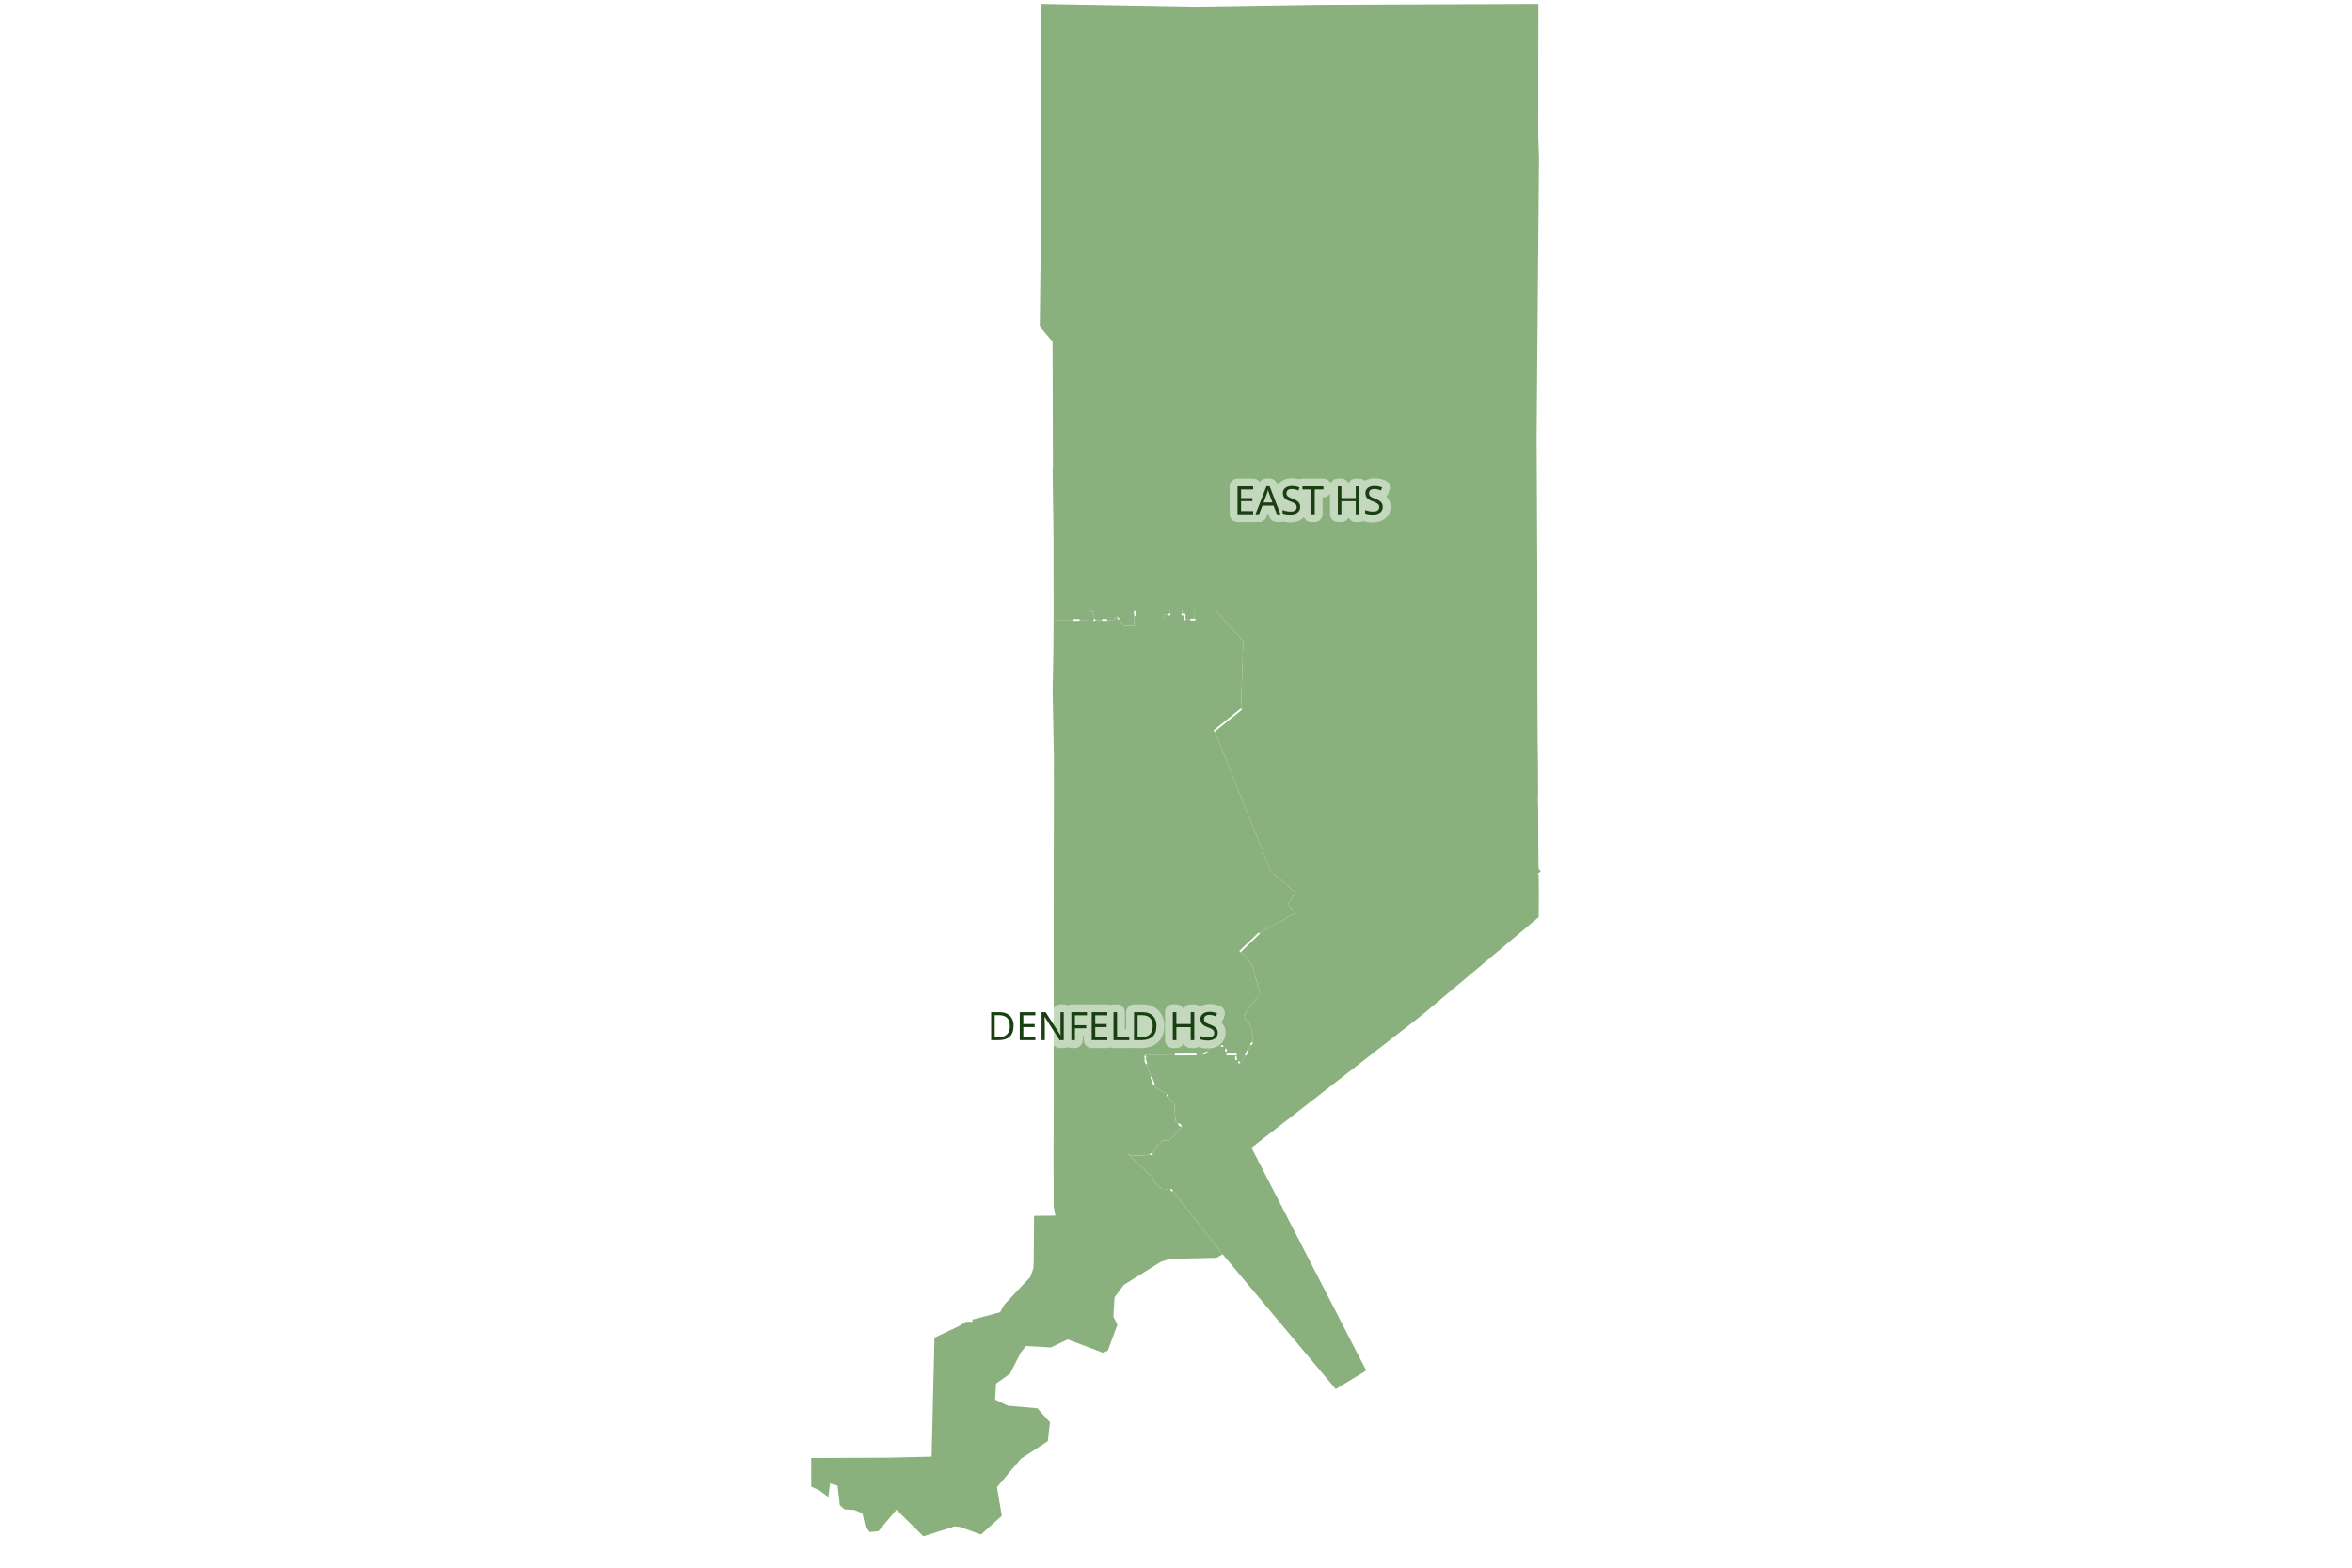
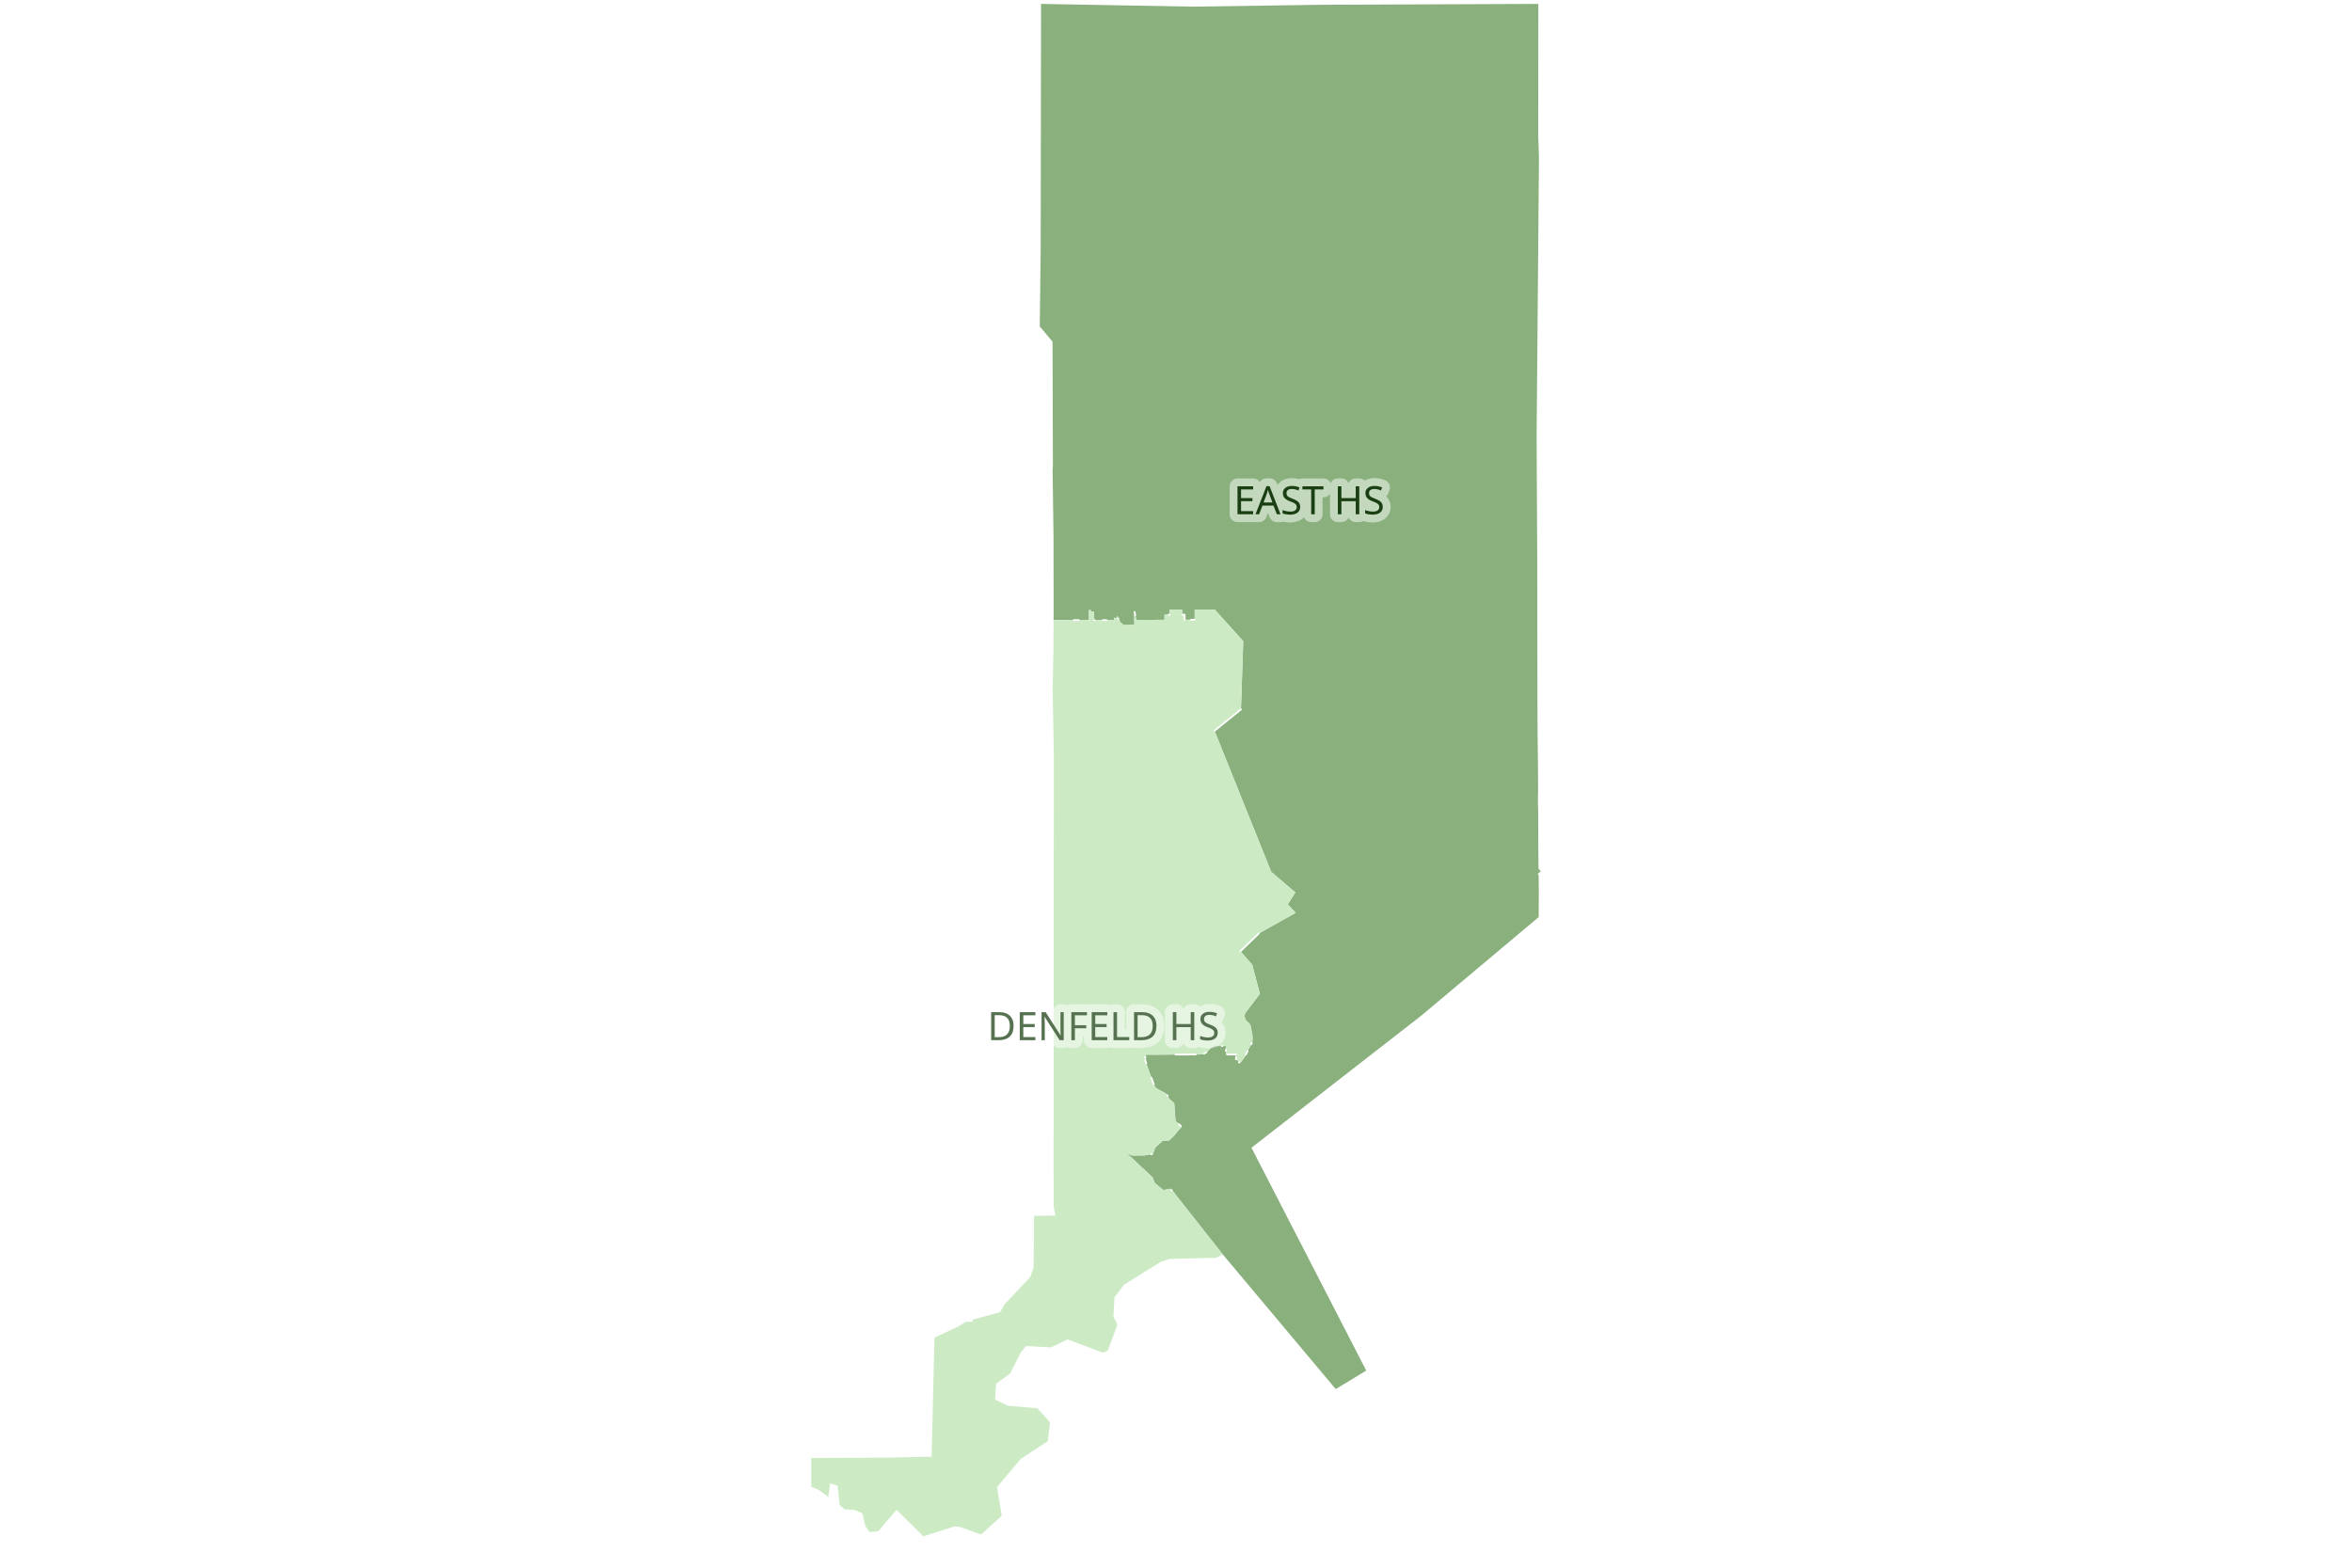
<svg xmlns="http://www.w3.org/2000/svg" id="exportSvg" width="600" height="400">
  <defs />
  <g>
    <g id="header-svg" />
    <g id="chart-svg">
      <g id="map-svg">
        <g id="regions-svg">
          <path d="M300.109,304.083L299.31,303.07L298.951,302.755L298.814,302.635L298.726,302.561L298.422,302.298L296.819,302.657L296.372,302.32L295.852,301.911L294.558,300.818L294.004,299.375L287.58,293.388L287.841,293.426L287.987,293.473L288.391,293.679L288.492,293.715L288.732,293.802L288.975,293.834L292.052,293.8L293.48,293.491L293.596,293.491L293.736,293.512L293.854,293.547L293.949,293.586L294.029,293.637L294.688,291.881L295.035,291.477L296.251,290.417L296.599,290.053L298.249,290.01L299.103,289.178L299.704,288.591L299.729,288.512L299.757,288.46L300.26,287.844L300.865,287.167L301.035,286.974L301.37,286.612L301.558,286.56L301.217,286.268L300.741,285.827L300.413,285.527L299.891,285.038L299.587,280.943L299.555,280.459L299.107,280.08L298.518,279.602L298.476,279.562L298.436,279.521L298.368,279.448L298.304,279.373L298.243,279.296L298.185,279.216L298.131,279.134L297.886,278.595L297.857,278.543L297.825,278.492L297.795,278.441L297.762,278.391L297.714,278.324L297.663,278.259L297.609,278.197L297.552,278.137L297.492,278.081L297.429,278.027L297.364,277.977L297.297,277.929L297.24,277.893L296.327,277.411L295.735,277.098L295.367,276.908L295.277,276.852L295.189,276.792L295.104,276.729L295.022,276.661L294.943,276.59L294.868,276.516L294.795,276.438L294.726,276.357L294.661,276.273L294.599,276.186L294.542,276.097L294.488,276.005L294.439,275.911L294.393,275.815L294.353,275.716L294.327,275.646L293.736,273.993L293.64,273.726L293.454,273.205L293.351,272.917L293.11,272.249L293.025,272.013L292.651,270.964L292.419,270.314L292.249,269.837L292.227,269.758L292.209,269.679L292.193,269.599L292.183,269.536L292.17,269.434L292.161,269.33L292.158,269.227L292.158,268.934L292.163,268.594L292.164,268.138L292.805,268.106L293.665,268.11L294.098,268.112L294.743,268.114L295.985,268.105L296.645,268.099L297.316,268.093L298.936,268.078L299.888,268.069L301.029,268.065L305.029,268.061L305.74,268.053L306.34,268.045L306.414,268.044L306.536,268.031L306.647,268.013L306.757,267.99L306.866,267.961L306.973,267.928L307.079,267.89L307.183,267.847L307.285,267.8L307.385,267.748L307.482,267.691L307.577,267.63L307.669,267.564L307.757,267.495L307.842,267.421L308.382,266.909L308.822,266.479L308.903,266.41L309.005,266.33L309.109,266.255L309.216,266.184L309.326,266.117L309.417,266.068L309.526,266.016L309.636,265.969L309.749,265.926L309.863,265.888L309.979,265.855L310.097,265.827L310.183,265.811L310.183,265.877L310.184,265.929L310.307,265.915L310.409,265.906L310.512,265.9L310.614,265.898L311.238,265.898L311.42,265.898L311.568,265.897L311.689,265.897L311.864,265.897L312.012,265.897L312.16,265.897L312.307,265.897L312.45,265.897L312.591,265.897L312.736,265.897L312.738,266.161L312.74,266.49L312.743,266.774L312.745,267.133L312.748,267.457L312.75,267.781L312.751,267.845L312.752,268.049L312.816,268.05L312.865,268.05L312.914,268.05L312.963,268.05L313.011,268.051L313.06,268.051L313.109,268.051L315.312,268.08L315.311,268.145L315.308,268.362L315.305,268.637L315.304,268.766L315.301,269.01L315.298,269.285L315.297,269.35L315.297,269.414L315.365,269.414L315.413,269.413L315.462,269.413L315.511,269.413L315.559,269.413L315.608,269.412L315.657,269.412L315.797,269.411L315.683,269.569L315.894,269.745L316.134,270.057L316.089,270.128L316.046,270.199L316.099,270.17L316.127,270.126L316.155,270.083L316.219,270.057L316.361,270.056L316.449,270.055L316.546,270.062L316.593,269.985L317.53,268.68L317.833,268.077L318.265,267.197L318.471,266.786L319.175,265.478L319.364,265.103L319.42,264.95L319.453,264.818L319.477,264.66L319.528,264.32L319.535,263.344L319.444,262.89L319.186,261.516L319.058,260.795L319.01,260.658L318.94,260.503L318.826,260.325L318.692,260.158L318.58,260.028L317.927,259.425L317.708,259.059L317.471,258.325L317.442,258.094L317.431,257.802L317.515,257.801L317.684,257.8L317.769,257.8L317.549,257.631L321.366,252.63L321.4,252.585L319.44,245.139L316.436,241.709L318.429,239.784L321.117,237.187L330.439,231.959L330.528,231.909L328.524,229.763L330.438,226.704L324.284,221.446L322.302,216.51L314.001,195.849L311.922,190.673L311.068,188.548L310.368,186.806L309.824,185.451L316.571,180.008L317.078,164.893L317.154,162.614L309.904,154.544L304.771,154.539L304.77,157.121L303.808,157.122L303.487,157.123L302.205,157.124L302.204,156.802L302.203,155.832L301.561,155.833L301.558,154.605L301.558,154.541L299.63,154.542L298.673,154.548L298.365,154.55L298.367,155.842L298.111,155.843L297.063,155.849L297.065,157.14L295.778,157.146L294.49,157.153L293.207,157.159L292.565,157.162L291.923,157.165L289.905,157.175L289.802,156.805L289.603,156.05L289.45,155.124L289.377,155.003L289.356,157.178L289.356,158.442L289.291,158.455L286.79,158.471L286.628,158.472L286.503,158.473L286.299,158.108L286.256,158.101L285.787,157.79L285.716,157.633L285.697,157.585L285.678,157.531L285.661,157.477L285.62,157.34L285.595,157.267L285.341,156.9L285.3,156.856L285.262,156.809L285.201,156.703L285.161,156.522L285.158,156.453L285.087,156.191L285.044,156.209L284.854,156.476L284.843,156.528L284.843,156.57L284.775,156.72L284.702,156.823L284.661,156.818L284.443,156.715L284.322,156.598L284.265,156.573L284.217,156.521L284.216,157.208L284.172,157.209L284.064,157.209L283.957,157.21L283.865,157.21L283.682,157.211L283.412,157.213L283.251,157.213L283.09,157.214L282.93,157.215L282.77,157.216L282.448,157.218L282.288,157.219L281.917,157.221L281.645,157.222L281.324,157.224L281.003,157.225L280.822,157.226L280.692,157.227L280.328,157.229L280.224,157.23L280.088,157.23L279.899,157.231L279.259,157.235L279.139,157.235L279.11,155.073L278.507,155.07L278.269,155.069L278.271,154.662L277.781,154.659L277.785,155.945L277.787,156.587L277.789,157.23L276.503,157.225L275.217,157.22L273.931,157.214L271.362,157.204L270.06,157.199L268.767,157.193L268.779,154.663L268.753,135.91L268.601,124.618L268.524,118.895L268.6,117.661L268.507,86.171L265.246,82.291L265.483,62.398L265.575,2.842170943040401e-14L304.338,0.697L337.24,0.219L348.607,0.174L392.438,0L392.4,33.431L392.593,39.381L391.992,110.459L392.005,113.136L392.165,144.328L392.181,164.785L392.186,167.397L392.198,175.05L392.206,177.591L392.234,185.355L392.242,186.052L392.294,190.475L392.325,193.086L392.339,194.294L392.373,200.803L392.32,203.045L392.391,205.92L392.43,216.127L392.476,219.747L392.478,219.934L392.487,220.68L393.055,221.311L392.264,221.968L392.506,222.3L392.53,224.187L392.552,225.958L392.55,226.477L392.542,230.205L392.515,233.006L372.041,250.195L372,250.23L371.763,250.428L362.586,258.133L356.264,263.052L350.908,267.22L346.067,270.987L338.648,276.76L336.851,278.158L334.309,280.136L330.062,283.44L325.128,287.279L321.075,290.433L319.254,291.85L320.396,294.068L348.529,348.706L340.745,353.427L311.91,319.034L302.553,307.18Z" stroke="null" id="EAST HS" transform="translate(0, 1) translate(0,0) scale(1)" style="fill: rgb(137, 176, 125); mix-blend-mode: normal;" />
-           <path d="M316.546,270.062L316.457,270.06L316.361,270.056L316.219,270.057L316.171,270.057L316.127,270.126L316.099,270.17L316.073,270.215L316.089,270.128L316.134,270.057L316.087,270.057L315.703,269.594L315.797,269.411L315.657,269.412L315.608,269.412L315.559,269.413L315.511,269.413L315.462,269.413L315.413,269.413L315.365,269.414L315.316,269.414L315.297,269.35L315.298,269.285L315.301,269.041L315.304,268.766L315.305,268.637L315.308,268.394L315.311,268.145L315.312,268.08L313.147,268.067L313.06,268.051L313.011,268.051L312.963,268.05L312.914,268.05L312.865,268.05L312.816,268.05L312.752,268.049L312.751,267.845L312.75,267.781L312.748,267.457L312.745,267.133L312.743,266.811L312.74,266.49L312.738,266.161L312.736,265.897L312.591,265.897L312.45,265.897L312.307,265.897L312.16,265.897L312.012,265.897L311.864,265.897L311.716,265.897L311.568,265.897L311.42,265.898L311.238,265.898L310.614,265.898L310.512,265.9L310.409,265.906L310.307,265.915L310.184,265.929L310.183,265.879L310.183,265.812L310.101,265.826L309.979,265.855L309.863,265.888L309.749,265.926L309.636,265.969L309.526,266.016L309.417,266.068L309.33,266.115L309.216,266.184L309.109,266.255L309.024,266.316L308.903,266.41L308.822,266.479L308.382,266.909L307.856,267.408L307.757,267.495L307.669,267.564L307.577,267.63L307.482,267.691L307.385,267.748L307.285,267.8L307.183,267.847L307.079,267.89L306.973,267.928L306.866,267.961L306.757,267.99L306.647,268.013L306.536,268.031L306.424,268.044L306.34,268.045L305.74,268.053L305.037,268.061L301.029,268.065L299.888,268.069L298.936,268.078L297.316,268.093L296.645,268.099L295.985,268.105L294.743,268.114L294.098,268.112L293.665,268.11L292.805,268.106L292.143,268.109L292.163,268.594L292.162,268.931L292.158,269.227L292.161,269.33L292.17,269.434L292.183,269.536L292.193,269.599L292.209,269.679L292.227,269.758L292.249,269.837L292.419,270.314L292.651,270.964L293.025,272.013L293.11,272.249L293.351,272.917L293.454,273.205L293.64,273.726L293.736,273.993L294.327,275.646L294.353,275.716L294.393,275.815L294.439,275.911L294.488,276.005L294.542,276.097L294.599,276.186L294.661,276.273L294.726,276.357L294.795,276.438L294.868,276.516L294.943,276.59L295.022,276.661L295.104,276.729L295.189,276.792L295.277,276.852L295.367,276.908L295.735,277.098L296.327,277.411L297.24,277.893L297.297,277.929L297.364,277.977L297.429,278.027L297.492,278.081L297.552,278.137L297.609,278.197L297.663,278.259L297.714,278.324L297.762,278.391L297.795,278.441L297.825,278.492L297.857,278.543L297.886,278.595L298.131,279.134L298.185,279.216L298.243,279.296L298.304,279.373L298.368,279.448L298.436,279.521L298.476,279.562L298.518,279.602L299.107,280.08L299.555,280.456L299.587,280.943L299.857,285.005L300.41,285.524L300.741,285.827L301.217,286.268L301.533,286.539L301.37,286.612L301.035,286.974L300.865,287.167L300.26,287.844L299.757,288.46L299.729,288.512L299.704,288.591L299.103,289.178L298.249,290.01L296.599,290.053L296.267,290.403L295.038,291.473L294.688,291.881L294.029,293.637L293.949,293.586L293.854,293.547L293.736,293.512L293.596,293.491L293.48,293.491L292.052,293.8L288.975,293.834L288.732,293.802L288.492,293.715L287.987,293.473L287.841,293.426L287.583,293.388L294.004,299.375L294.558,300.818L295.852,301.911L296.372,302.32L296.819,302.657L298.422,302.298L298.726,302.561L298.814,302.635L298.951,302.755L299.31,303.07L300.109,304.083L302.553,307.18L311.91,319.034L310.329,319.931L298.43,320.208L296.195,320.922L293.36,322.686L286.721,326.819L284.31,330.005L284.166,332.547L284.031,334.93L285.051,336.999L282.607,343.61L281.435,344.179L272.364,340.75L268.111,342.8L261.725,342.446L260.405,344.079L259.775,345.322L257.664,349.484L255.069,351.342L254.097,352.038L253.846,356.103L257.113,357.675L264.629,358.327L267.846,361.89L267.301,366.721L260.444,371.199L254.343,378.44L255.55,385.775L250.267,390.532L244.847,388.6L243.486,388.479L235.561,391L228.689,384.222L224.084,389.691L221.836,389.898L220.765,388.4L219.993,385.124L217.992,384.265L215.453,384.116L214.234,383.044L213.663,378.061L211.759,377.488L211.31,380.973L208.922,379.196L206.972,378.336L206.948,377.33L206.945,371.006L226.732,370.916L237.658,370.659L237.775,365.76L238.204,347.915L238.387,340.306L244.601,337.387L246.383,336.258L248.073,336.251L248.077,335.927L248.082,335.696L255.112,333.829L255.885,332.472L256.267,331.801L256.859,331.172L257.077,330.94L258.986,328.912L261.655,326.079L262.795,324.868L263.031,324.22L263.276,323.549L263.659,322.497L263.699,320.13L263.73,318.075L263.754,314.786L263.795,309.229L269.246,309.167L269.133,308.738L268.789,306.734L268.796,304.177L268.791,303.763L268.789,302.369L268.773,299.014L268.768,297.064L268.765,296.441L268.76,293.863L268.768,291.426L268.774,289.151L268.776,288.716L268.812,278.378L268.811,277.012L268.81,275.807L268.802,274.572L268.797,273.322L268.794,273.217L268.797,273.11L268.797,269.973L268.804,269.369L268.798,268.085L268.785,263.681L268.789,262.921L268.793,260.388L268.815,257.766L268.813,253.14L268.801,246.998L268.795,243.997L268.781,237.133L268.799,226.827L268.842,200.994L268.836,195.873L268.836,195.819L268.842,191.683L268.774,188.157L268.525,175.192L268.728,164.942L268.767,157.193L270.06,157.199L271.362,157.204L273.931,157.214L275.217,157.22L276.503,157.225L277.789,157.23L277.787,156.587L277.785,155.945L277.781,154.659L278.271,154.662L278.269,155.069L278.507,155.07L279.081,155.073L279.103,157.235L279.259,157.235L279.899,157.231L280.088,157.23L280.224,157.23L280.328,157.229L280.692,157.227L280.822,157.226L281.003,157.225L281.324,157.224L281.645,157.222L281.917,157.221L282.268,157.219L282.448,157.218L282.77,157.216L282.93,157.215L283.09,157.214L283.242,157.213L283.412,157.213L283.682,157.211L283.836,157.21L283.957,157.21L284.064,157.209L284.165,157.209L284.216,157.208L284.217,156.521L284.265,156.573L284.322,156.598L284.372,156.645L284.492,156.739L284.702,156.823L284.785,156.824L284.786,156.637L284.843,156.528L284.854,156.476L284.883,156.419L285.087,156.191L285.129,156.193L285.161,156.522L285.167,156.592L285.221,156.744L285.3,156.856L285.341,156.9L285.423,156.984L285.62,157.34L285.661,157.477L285.678,157.531L285.695,157.579L285.716,157.633L285.787,157.79L285.815,157.846L286.299,158.108L286.347,158.134L286.628,158.472L286.784,158.471L289.291,158.455L289.356,158.442L289.356,157.178L289.358,154.963L289.45,155.124L289.603,156.05L289.802,156.805L289.905,157.175L291.923,157.165L292.565,157.162L293.207,157.159L294.49,157.153L295.778,157.146L297.065,157.14L297.063,155.849L298.111,155.843L298.367,155.842L298.365,154.55L298.673,154.548L299.629,154.542L301.558,154.541L301.558,154.605L301.561,155.833L302.203,155.832L302.204,156.802L302.205,157.124L303.487,157.123L303.808,157.122L304.77,157.121L304.771,154.539L309.904,154.536L317.154,162.614L317.078,164.893L316.571,180.008L309.824,185.451L310.368,186.806L311.922,190.673L314.001,195.849L322.302,216.51L324.284,221.446L330.438,226.704L328.524,229.763L330.528,231.909L330.439,231.959L321.135,237.169L318.429,239.784L316.436,241.709L319.44,245.139L321.4,252.585L321.366,252.63L317.549,257.631L317.769,257.8L317.684,257.8L317.546,257.801L317.454,257.802L317.442,258.094L317.471,258.325L317.708,259.059L317.927,259.425L318.58,260.028L318.692,260.158L318.826,260.325L318.94,260.503L319.01,260.658L319.058,260.795L319.186,261.516L319.444,262.89L319.535,263.344L319.529,264.313L319.477,264.66L319.453,264.818L319.42,264.95L319.364,265.103L319.185,265.461L318.471,266.786L318.265,267.197L317.842,268.06L317.602,268.536L317.53,268.68L316.593,269.985Z" stroke="null" id="DENFELD HS" transform="translate(0, 1) translate(0,0) scale(1)" style="fill: rgb(137, 176, 125); mix-blend-mode: normal;" />
+           <path d="M316.546,270.062L316.457,270.06L316.361,270.056L316.219,270.057L316.171,270.057L316.127,270.126L316.099,270.17L316.073,270.215L316.089,270.128L316.134,270.057L316.087,270.057L315.703,269.594L315.797,269.411L315.657,269.412L315.608,269.412L315.559,269.413L315.511,269.413L315.462,269.413L315.413,269.413L315.365,269.414L315.316,269.414L315.297,269.35L315.298,269.285L315.301,269.041L315.304,268.766L315.305,268.637L315.308,268.394L315.311,268.145L315.312,268.08L313.147,268.067L313.06,268.051L313.011,268.051L312.963,268.05L312.914,268.05L312.865,268.05L312.816,268.05L312.752,268.049L312.751,267.845L312.75,267.781L312.748,267.457L312.745,267.133L312.743,266.811L312.74,266.49L312.738,266.161L312.736,265.897L312.591,265.897L312.45,265.897L312.307,265.897L312.16,265.897L312.012,265.897L311.864,265.897L311.716,265.897L311.568,265.897L311.42,265.898L311.238,265.898L310.614,265.898L310.512,265.9L310.409,265.906L310.307,265.915L310.184,265.929L310.183,265.879L310.183,265.812L310.101,265.826L309.979,265.855L309.863,265.888L309.749,265.926L309.636,265.969L309.526,266.016L309.417,266.068L309.33,266.115L309.216,266.184L309.109,266.255L309.024,266.316L308.903,266.41L308.822,266.479L308.382,266.909L307.856,267.408L307.757,267.495L307.669,267.564L307.577,267.63L307.482,267.691L307.385,267.748L307.285,267.8L307.183,267.847L307.079,267.89L306.973,267.928L306.866,267.961L306.757,267.99L306.647,268.013L306.536,268.031L306.424,268.044L306.34,268.045L305.74,268.053L305.037,268.061L301.029,268.065L299.888,268.069L298.936,268.078L297.316,268.093L296.645,268.099L295.985,268.105L294.743,268.114L294.098,268.112L293.665,268.11L292.805,268.106L292.143,268.109L292.163,268.594L292.162,268.931L292.158,269.227L292.161,269.33L292.17,269.434L292.183,269.536L292.193,269.599L292.209,269.679L292.227,269.758L292.249,269.837L292.419,270.314L292.651,270.964L293.025,272.013L293.11,272.249L293.351,272.917L293.454,273.205L293.64,273.726L293.736,273.993L294.327,275.646L294.353,275.716L294.393,275.815L294.439,275.911L294.488,276.005L294.542,276.097L294.599,276.186L294.661,276.273L294.726,276.357L294.795,276.438L294.868,276.516L294.943,276.59L295.022,276.661L295.104,276.729L295.189,276.792L295.277,276.852L295.367,276.908L295.735,277.098L296.327,277.411L297.24,277.893L297.297,277.929L297.364,277.977L297.429,278.027L297.492,278.081L297.552,278.137L297.609,278.197L297.663,278.259L297.714,278.324L297.762,278.391L297.795,278.441L297.825,278.492L297.857,278.543L297.886,278.595L298.131,279.134L298.185,279.216L298.243,279.296L298.304,279.373L298.368,279.448L298.436,279.521L298.476,279.562L298.518,279.602L299.107,280.08L299.555,280.456L299.587,280.943L299.857,285.005L300.41,285.524L300.741,285.827L301.217,286.268L301.533,286.539L301.37,286.612L301.035,286.974L300.865,287.167L300.26,287.844L299.757,288.46L299.729,288.512L299.704,288.591L299.103,289.178L298.249,290.01L296.599,290.053L296.267,290.403L295.038,291.473L294.688,291.881L294.029,293.637L293.949,293.586L293.854,293.547L293.736,293.512L293.596,293.491L293.48,293.491L292.052,293.8L288.975,293.834L288.732,293.802L288.492,293.715L287.987,293.473L287.841,293.426L287.583,293.388L294.004,299.375L294.558,300.818L295.852,301.911L296.372,302.32L296.819,302.657L298.422,302.298L298.726,302.561L298.814,302.635L298.951,302.755L299.31,303.07L300.109,304.083L302.553,307.18L311.91,319.034L310.329,319.931L298.43,320.208L296.195,320.922L293.36,322.686L286.721,326.819L284.31,330.005L284.166,332.547L284.031,334.93L285.051,336.999L282.607,343.61L281.435,344.179L272.364,340.75L268.111,342.8L261.725,342.446L260.405,344.079L259.775,345.322L257.664,349.484L255.069,351.342L254.097,352.038L253.846,356.103L257.113,357.675L264.629,358.327L267.846,361.89L267.301,366.721L260.444,371.199L254.343,378.44L255.55,385.775L250.267,390.532L244.847,388.6L243.486,388.479L235.561,391L228.689,384.222L224.084,389.691L221.836,389.898L220.765,388.4L219.993,385.124L217.992,384.265L215.453,384.116L214.234,383.044L213.663,378.061L211.759,377.488L211.31,380.973L208.922,379.196L206.972,378.336L206.948,377.33L206.945,371.006L226.732,370.916L237.658,370.659L237.775,365.76L238.204,347.915L238.387,340.306L244.601,337.387L246.383,336.258L248.073,336.251L248.077,335.927L248.082,335.696L255.112,333.829L255.885,332.472L256.267,331.801L256.859,331.172L257.077,330.94L258.986,328.912L261.655,326.079L262.795,324.868L263.031,324.22L263.276,323.549L263.659,322.497L263.699,320.13L263.73,318.075L263.754,314.786L263.795,309.229L269.246,309.167L269.133,308.738L268.789,306.734L268.796,304.177L268.791,303.763L268.789,302.369L268.773,299.014L268.768,297.064L268.765,296.441L268.76,293.863L268.768,291.426L268.774,289.151L268.776,288.716L268.812,278.378L268.811,277.012L268.81,275.807L268.802,274.572L268.797,273.322L268.794,273.217L268.797,273.11L268.797,269.973L268.804,269.369L268.798,268.085L268.785,263.681L268.789,262.921L268.793,260.388L268.815,257.766L268.813,253.14L268.801,246.998L268.795,243.997L268.781,237.133L268.799,226.827L268.842,200.994L268.836,195.873L268.836,195.819L268.842,191.683L268.774,188.157L268.525,175.192L268.728,164.942L268.767,157.193L270.06,157.199L271.362,157.204L273.931,157.214L275.217,157.22L276.503,157.225L277.789,157.23L277.787,156.587L277.785,155.945L277.781,154.659L278.271,154.662L278.269,155.069L278.507,155.07L279.081,155.073L279.103,157.235L279.259,157.235L279.899,157.231L280.088,157.23L280.224,157.23L280.328,157.229L280.692,157.227L280.822,157.226L281.003,157.225L281.324,157.224L281.645,157.222L281.917,157.221L282.268,157.219L282.448,157.218L282.77,157.216L282.93,157.215L283.09,157.214L283.242,157.213L283.412,157.213L283.682,157.211L283.836,157.21L283.957,157.21L284.064,157.209L284.165,157.209L284.216,157.208L284.217,156.521L284.265,156.573L284.322,156.598L284.372,156.645L284.492,156.739L284.702,156.823L284.785,156.824L284.786,156.637L284.843,156.528L284.854,156.476L284.883,156.419L285.087,156.191L285.129,156.193L285.161,156.522L285.167,156.592L285.221,156.744L285.3,156.856L285.341,156.9L285.423,156.984L285.62,157.34L285.661,157.477L285.678,157.531L285.695,157.579L285.716,157.633L285.787,157.79L285.815,157.846L286.299,158.108L286.347,158.134L286.628,158.472L286.784,158.471L289.291,158.455L289.356,158.442L289.356,157.178L289.358,154.963L289.45,155.124L289.603,156.05L289.802,156.805L289.905,157.175L291.923,157.165L292.565,157.162L293.207,157.159L294.49,157.153L295.778,157.146L297.065,157.14L297.063,155.849L298.111,155.843L298.367,155.842L298.365,154.55L298.673,154.548L299.629,154.542L301.558,154.541L301.558,154.605L301.561,155.833L302.203,155.832L302.204,156.802L302.205,157.124L303.487,157.123L303.808,157.122L304.77,157.121L304.771,154.539L309.904,154.536L317.154,162.614L317.078,164.893L316.571,180.008L309.824,185.451L310.368,186.806L311.922,190.673L314.001,195.849L322.302,216.51L324.284,221.446L330.438,226.704L328.524,229.763L330.528,231.909L330.439,231.959L321.135,237.169L318.429,239.784L316.436,241.709L319.44,245.139L321.4,252.585L321.366,252.63L317.549,257.631L317.769,257.8L317.684,257.8L317.546,257.801L317.454,257.802L317.442,258.094L317.471,258.325L317.708,259.059L317.927,259.425L318.58,260.028L318.692,260.158L318.826,260.325L318.94,260.503L319.01,260.658L319.058,260.795L319.186,261.516L319.444,262.89L319.535,263.344L319.529,264.313L319.477,264.66L319.453,264.818L319.42,264.95L319.364,265.103L319.185,265.461L318.471,266.786L318.265,267.197L317.842,268.06L317.602,268.536L317.53,268.68L316.593,269.985Z" stroke="null" id="DENFELD HS" transform="translate(0, 1) translate(0,0) scale(1)" style="fill: rgb(204, 235, 197); mix-blend-mode: normal;" />
        </g>
        <path d="M298.951,302.755L298.814,302.635M287.58,293.388M293.596,293.491L293.736,293.512M295.035,291.477M301.217,286.268L300.741,285.827M297.857,278.543L297.825,278.492M294.327,275.646L293.736,273.993M292.419,270.314L292.249,269.837L292.227,269.758L292.209,269.679M292.183,269.536L292.17,269.434M292.162,268.931L292.163,268.594M299.888,268.069L301.029,268.065L305.029,268.061M307.183,267.847L307.285,267.8L307.385,267.748M307.669,267.564L307.757,267.495M309.326,266.117M310.097,265.827M311.689,265.897L311.864,265.897M312.743,266.809L312.745,267.133M313.06,268.051L313.109,268.051L315.312,268.08M315.308,268.362M315.304,268.766L315.301,269.01L315.298,269.285M315.683,269.569M315.893,269.877M315.945,269.994M316.087,270.057L316.134,270.057L316.089,270.128M316.155,270.083M317.833,268.077L318.265,267.197M319.185,265.461L319.364,265.103M316.436,241.709L318.429,239.784L321.117,237.187M309.824,185.451L316.571,180.008M304.77,157.121L303.808,157.122M302.205,157.124L302.204,156.802L302.203,155.832L301.561,155.833M298.367,155.842L298.111,155.843M289.603,156.05L289.45,155.124M286.469,158.296M285.881,157.95M285.551,157.162M285.3,156.856L285.262,156.809M285.225,156.298M285.037,156.213M284.971,156.297M284.843,156.57M284.568,156.771M282.268,157.219L281.917,157.221L281.645,157.222L281.324,157.224M279.259,157.235L279.139,157.235M275.217,157.22L273.931,157.214" stroke="rgb(255,255,255)" transform="translate(0, 1) translate(0,0) scale(1)" style="stroke-width: 0.45; stroke-linejoin: round; stroke-linecap: round; fill: none; mix-blend-mode: normal;" />
        <g id="labels-svg">
          <g id="EAST-svg HS-svg">
            <text transform="translate(312.6985, 121.2195)" fill="undefined" style="stroke: rgb(255, 255, 255); stroke-width: 4; stroke-linejoin: round; stroke-linecap: butt; opacity: 0.5; font-family: BentonSans; font-weight: 400; font-size: 10px;">
              <tspan x="2.023" dy="10">EAST HS</tspan>
            </text>
            <text transform="translate(312.6985, 121.2195)" fill="rgb(26, 63, 19)" style="opacity: 1; font-family: BentonSans; font-weight: 400; font-size: 10px;">
              <tspan x="2.023" dy="10">EAST HS</tspan>
            </text>
          </g>
          <g id="DENFELD-svg HS-svg">
            <text transform="translate(249.9696, 255.4017)" fill="undefined" style="stroke: rgb(255, 255, 255); stroke-width: 4; stroke-linejoin: round; stroke-linecap: butt; opacity: 0.5; font-family: BentonSans; font-weight: 400; font-size: 10px;">
              <tspan x="1.906" dy="10">DENFELD HS</tspan>
            </text>
-             <text transform="translate(249.9696, 255.4017)" fill="rgb(26, 63, 19)" style="opacity: 1; font-family: BentonSans; font-weight: 400; font-size: 10px;">
+             <text transform="translate(249.9696, 255.4017)" fill="rgb(86, 114, 81)" style="opacity: 1; font-family: BentonSans; font-weight: 400; font-size: 10px;">
              <tspan x="1.906" dy="10">DENFELD HS</tspan>
            </text>
          </g>
        </g>
      </g>
    </g>
    <g id="footer-svg">
      <g id="footer-inner-svg">
        <g id="footer-main-svg" />
      </g>
    </g>
  </g>
</svg>
